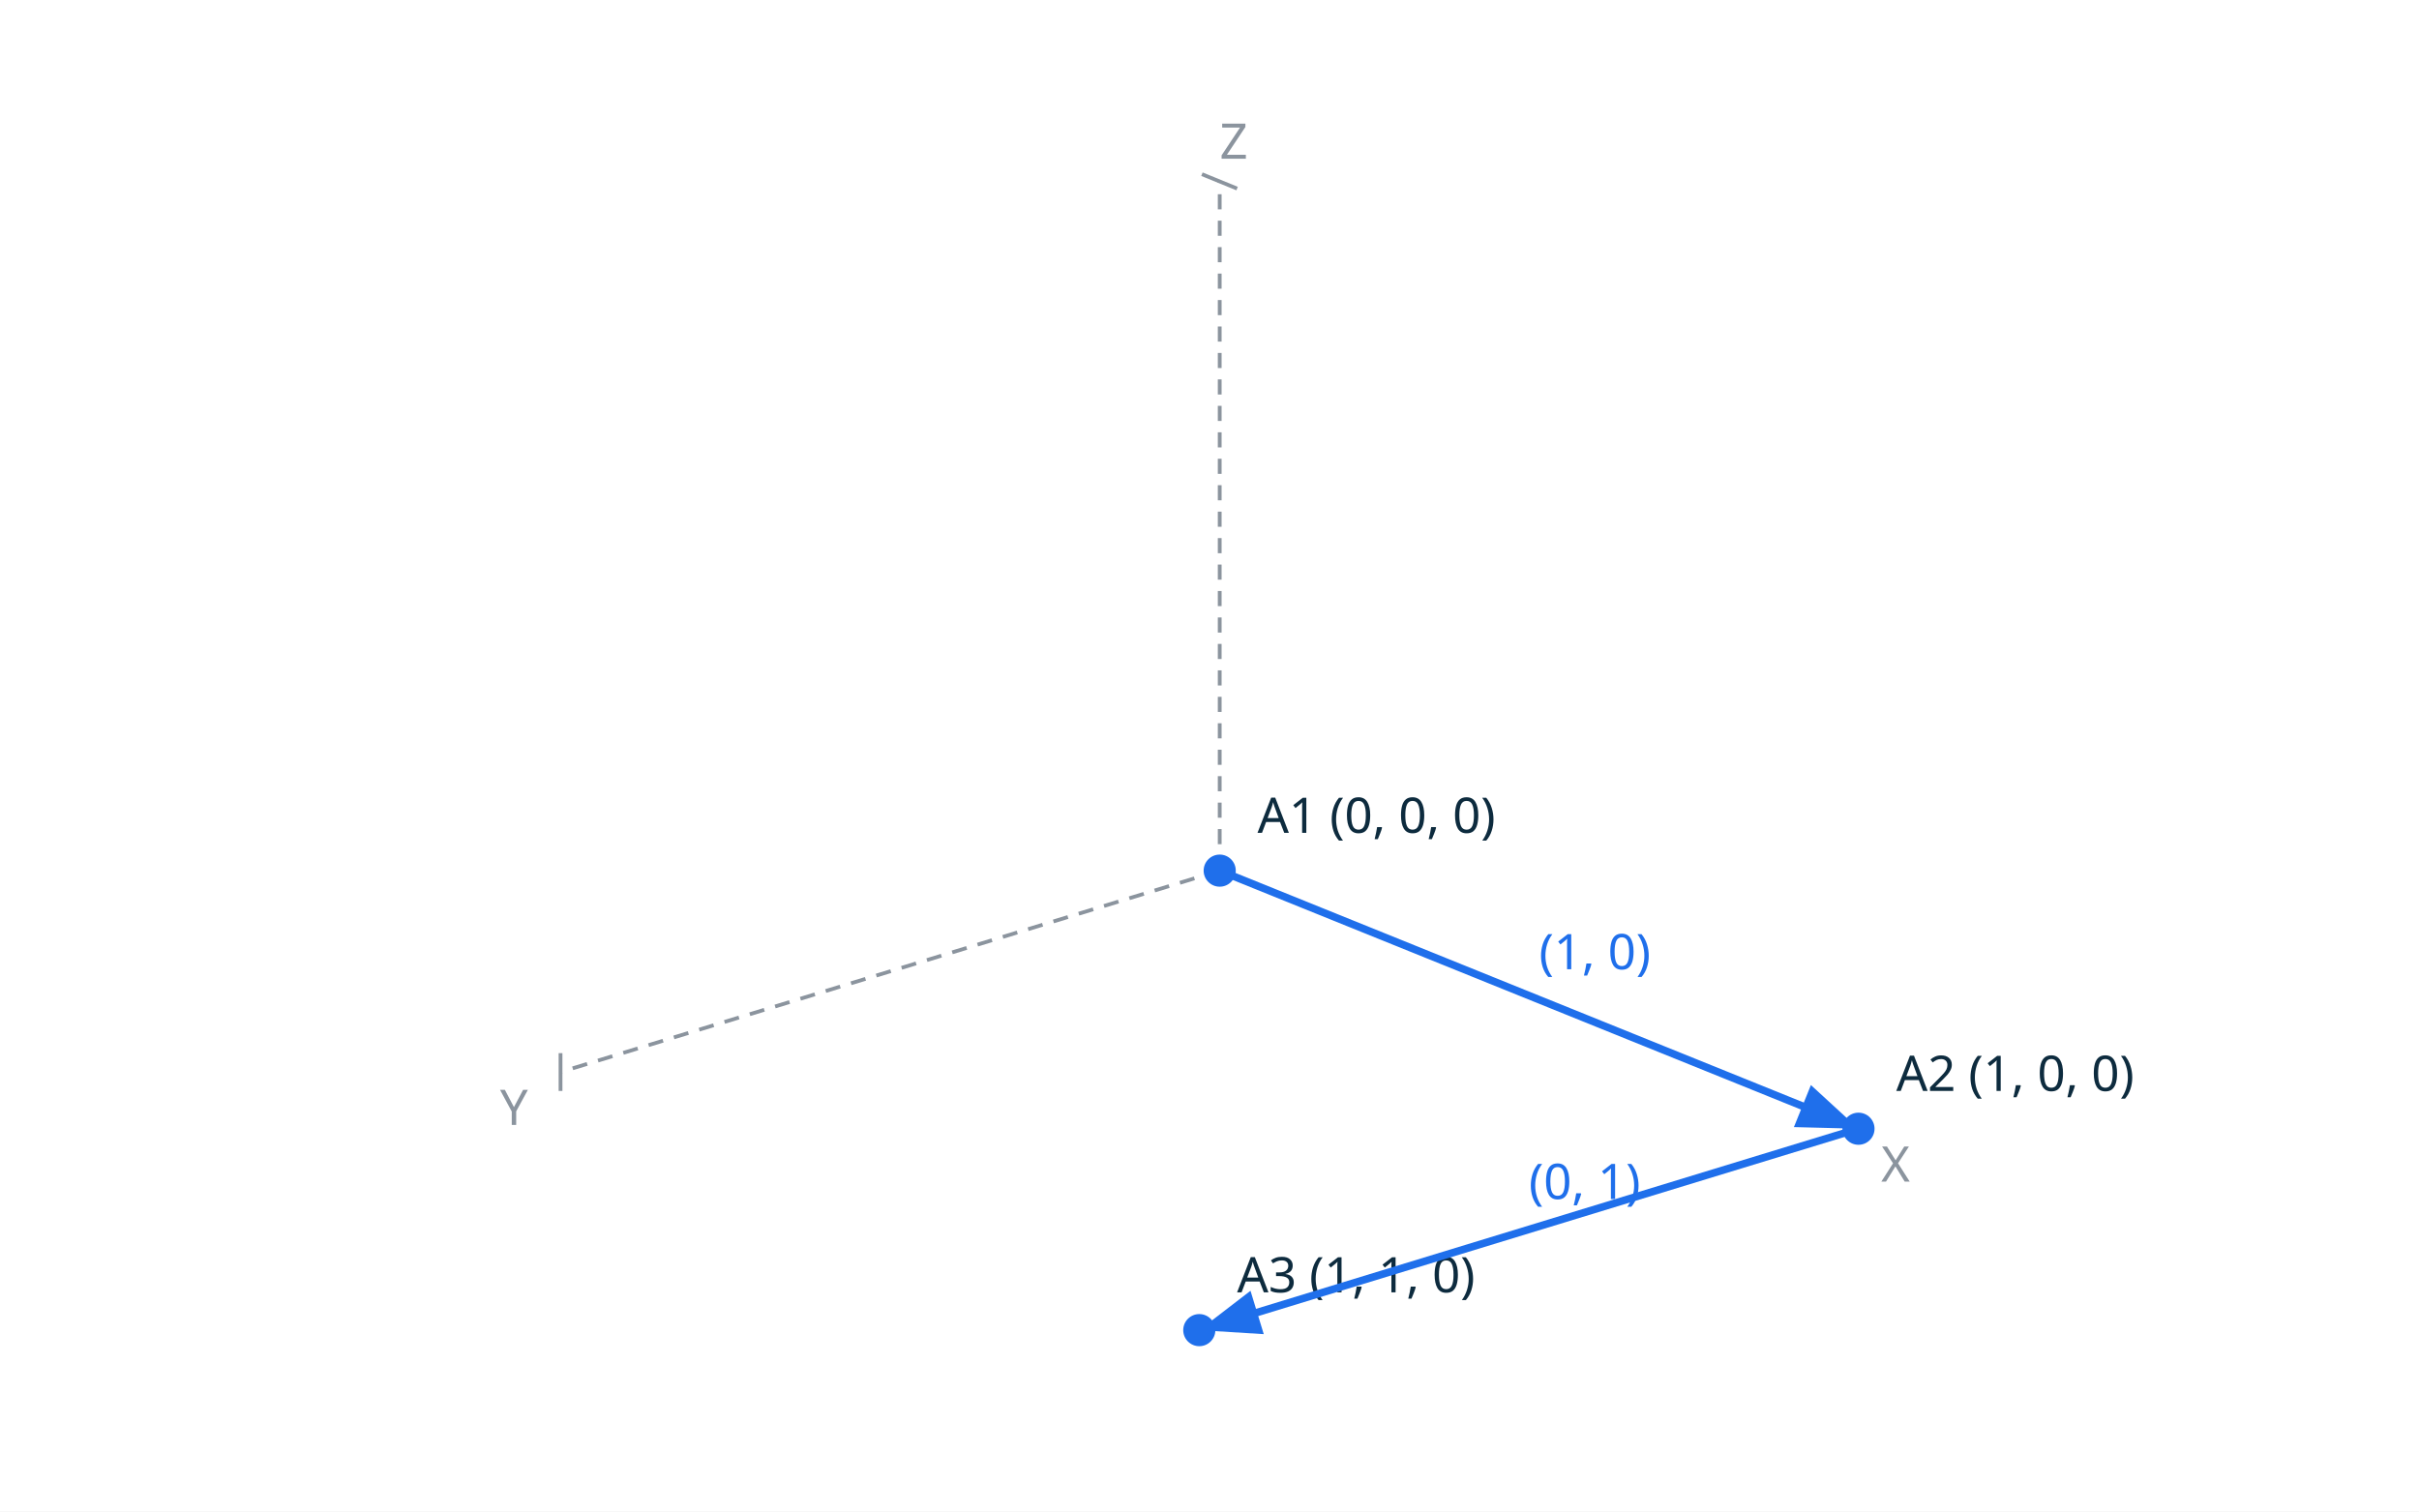
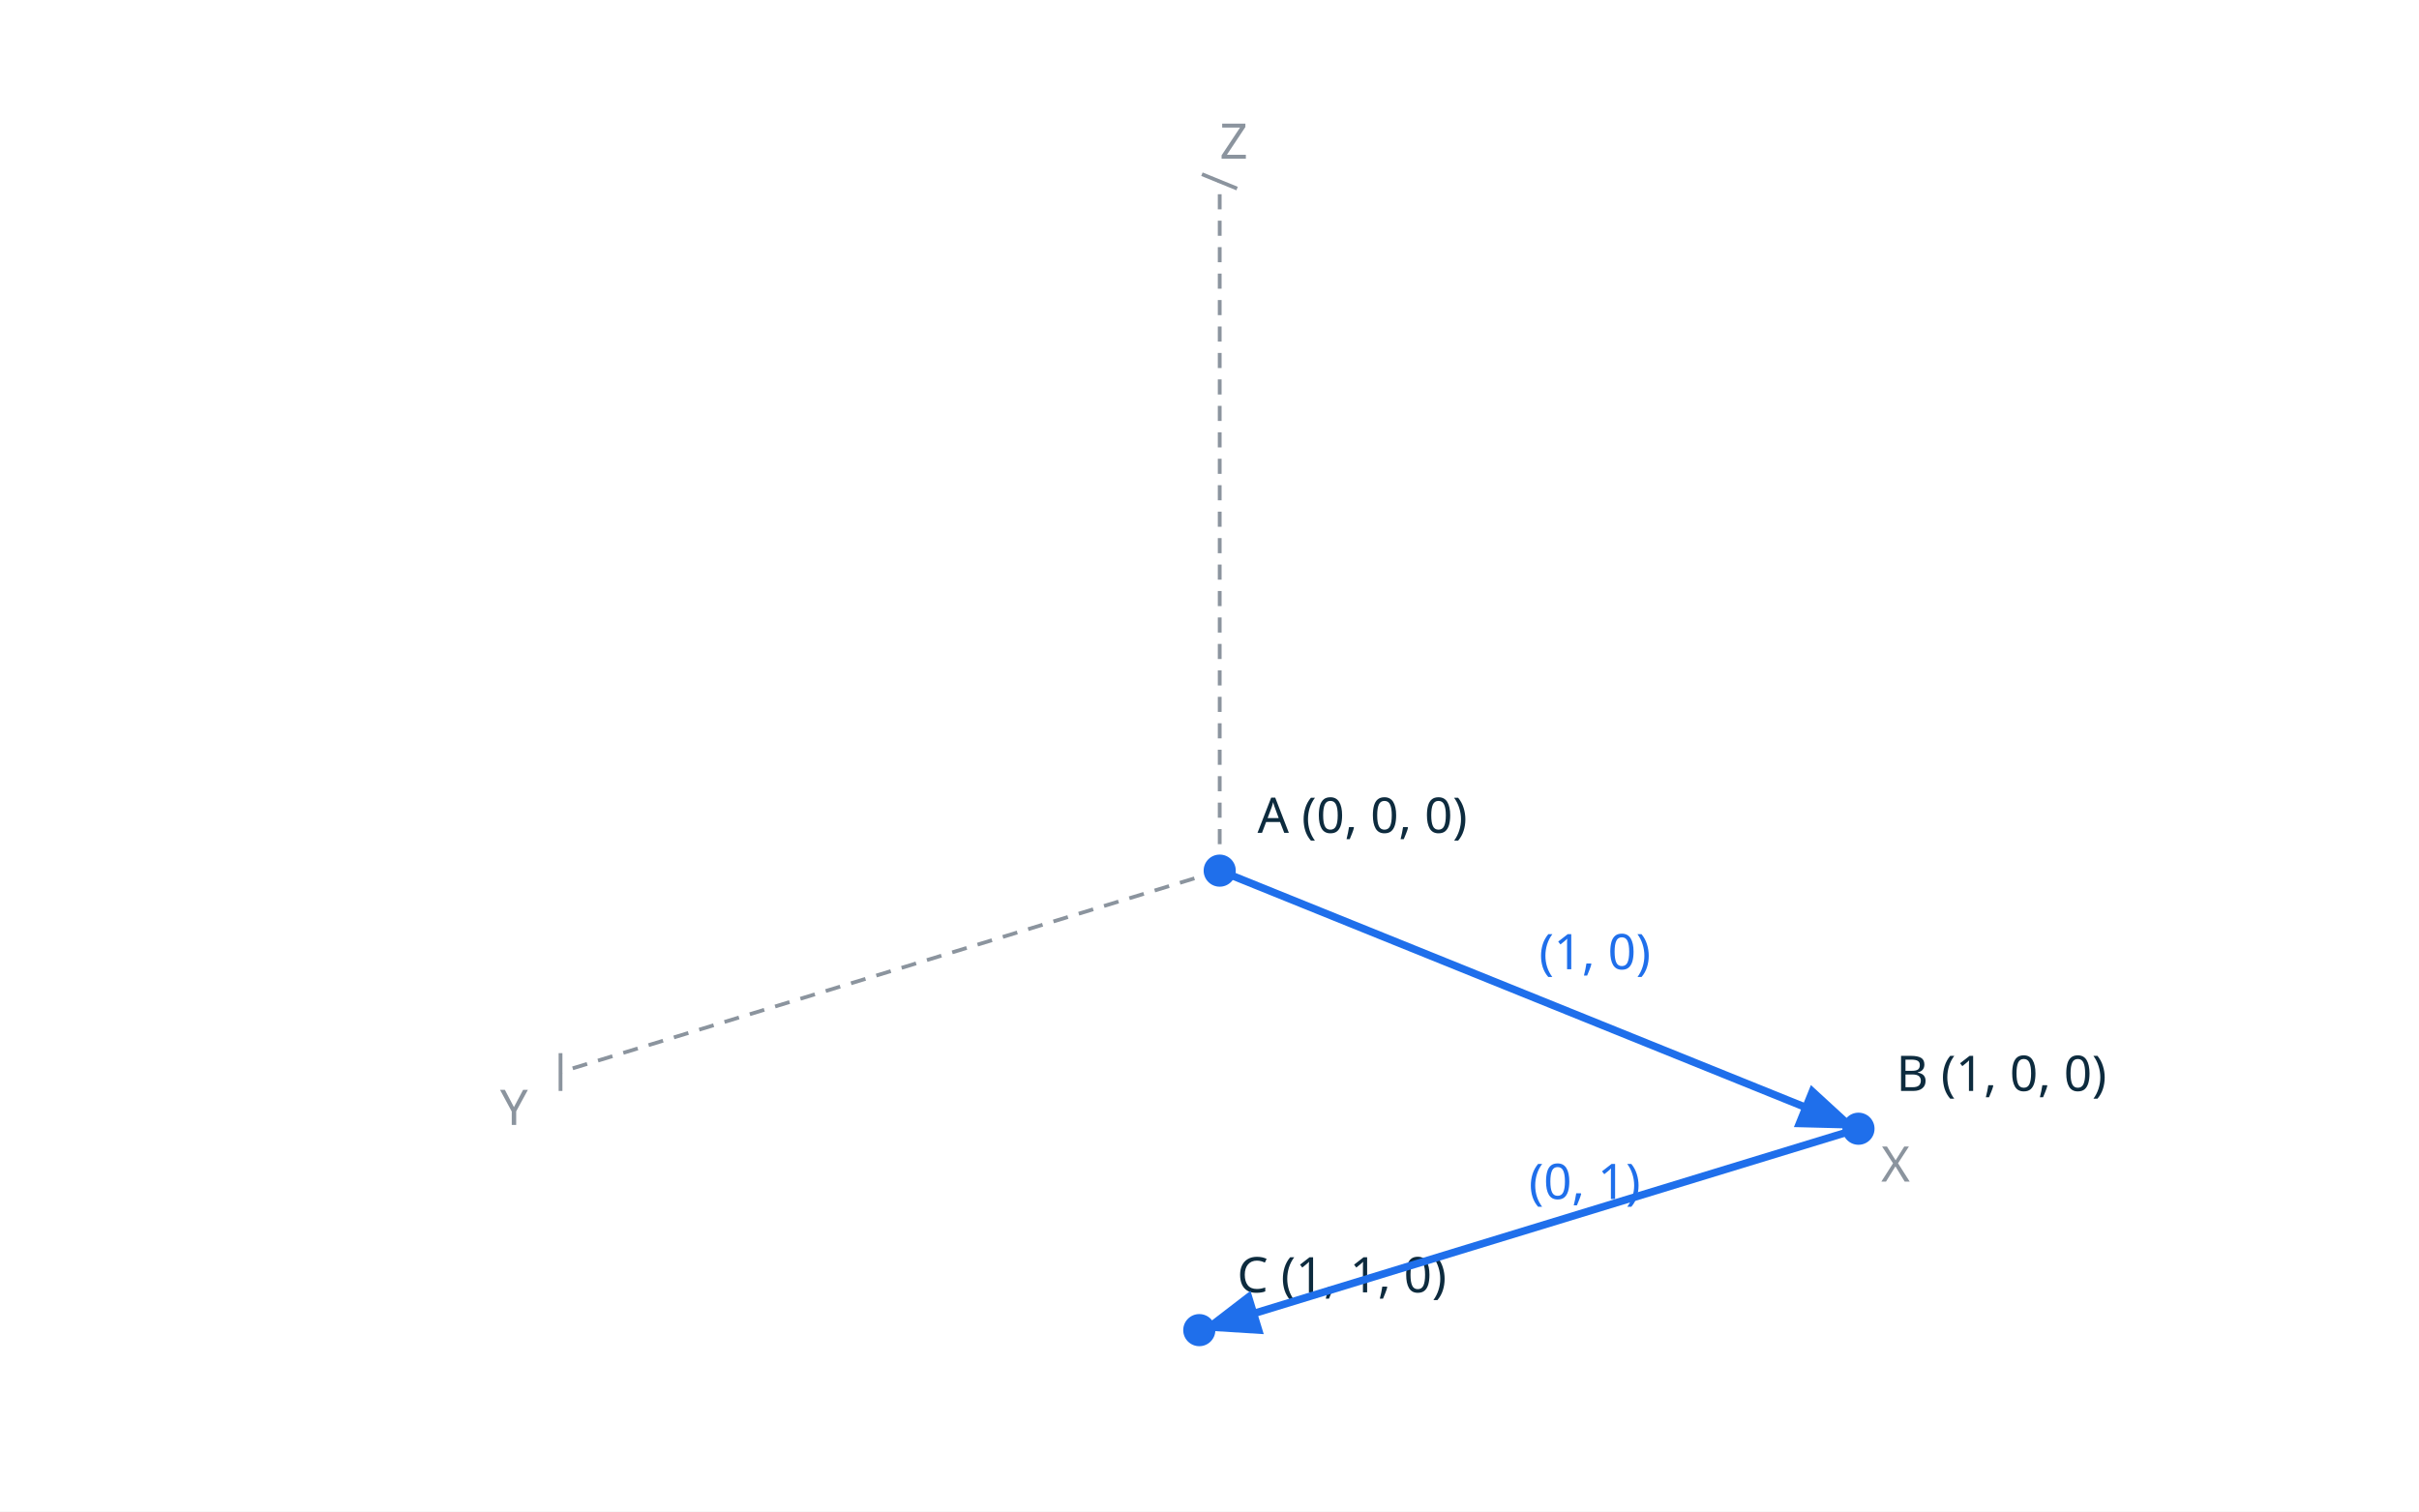
<svg xmlns="http://www.w3.org/2000/svg" viewBox="0 0 640 400" width="640" height="400">
  <rect width="640" height="400" fill="#ffffff" />
  <circle cx="322.7" cy="230.4" r="2.5" fill="#ffffff" stroke="#6e7781" stroke-width="1.0" />
  <circle cx="322.7" cy="230.4" r="2.5" fill="#ffffff" stroke="#6e7781" stroke-width="1.0" />
  <line x1="322.7" y1="230.4" x2="491.7" y2="298.7" stroke="#6e7781" stroke-width="1.0" stroke-dasharray="4 3" />
  <circle cx="491.7" cy="298.7" r="2.5" fill="#ffffff" stroke="#6e7781" stroke-width="1.0" />
  <circle cx="491.7" cy="298.7" r="2.5" fill="#ffffff" stroke="#6e7781" stroke-width="1.0" />
  <line x1="322.7" y1="230.4" x2="491.7" y2="298.7" stroke="#6e7781" stroke-width="1.0" stroke-dasharray="4 3" />
  <line x1="491.7" y1="298.7" x2="317.3" y2="352.0" stroke="#6e7781" stroke-width="1.0" stroke-dasharray="4 3" />
  <circle cx="491.7" cy="298.7" r="2.5" fill="#ffffff" stroke="#6e7781" stroke-width="1.0" />
  <circle cx="317.3" cy="352.0" r="2.5" fill="#ffffff" stroke="#6e7781" stroke-width="1.0" />
  <line x1="322.7" y1="230.4" x2="491.7" y2="298.7" stroke="#8b949e" stroke-width="1.0" stroke-dasharray="4 3" />
  <text x="497.7" y="312.7" fill="#8b949e" font-family="sans-serif" font-size="13">X</text>
  <line x1="322.7" y1="230.4" x2="148.3" y2="283.7" stroke="#8b949e" stroke-width="1.0" stroke-dasharray="4 3" />
  <text x="132.3" y="297.7" fill="#8b949e" font-family="sans-serif" font-size="13">Y</text>
  <line x1="322.7" y1="230.4" x2="322.7" y2="48.0" stroke="#8b949e" stroke-width="1.0" stroke-dasharray="4 3" />
  <text x="322.7" y="42.0" fill="#8b949e" font-family="sans-serif" font-size="13">Z</text>
  <circle cx="322.7" cy="230.4" r="2.5" fill="#8b949e" />
  <line x1="496.5" y1="297.2" x2="487.0" y2="300.1" stroke="#8b949e" stroke-width="1.0" />
  <line x1="148.3" y1="288.7" x2="148.3" y2="278.7" stroke="#8b949e" stroke-width="1.0" />
  <line x1="318.0" y1="46.1" x2="327.3" y2="49.9" stroke="#8b949e" stroke-width="1.0" />
  <circle cx="322.7" cy="230.4" r="5.0" fill="#1f6feb" stroke="#ffffff" stroke-width="1.5" />
-   <text x="332.7" y="220.4" fill="#0d2b3e" font-family="sans-serif" font-size="13">A1 (0, 0, 0)</text>
+   <text x="332.7" y="220.4" fill="#0d2b3e" font-family="sans-serif" font-size="13">A (0, 0, 0)</text>
  <circle cx="491.7" cy="298.7" r="5.0" fill="#1f6feb" stroke="#ffffff" stroke-width="1.5" />
-   <text x="501.7" y="288.7" fill="#0d2b3e" font-family="sans-serif" font-size="13">A2 (1, 0, 0)</text>
+   <text x="501.7" y="288.7" fill="#0d2b3e" font-family="sans-serif" font-size="13">B (1, 0, 0)</text>
  <circle cx="317.3" cy="352.0" r="5.0" fill="#1f6feb" stroke="#ffffff" stroke-width="1.5" />
-   <text x="327.3" y="342.0" fill="#0d2b3e" font-family="sans-serif" font-size="13">A3 (1, 1, 0)</text>
+   <text x="327.3" y="342.0" fill="#0d2b3e" font-family="sans-serif" font-size="13">C (1, 1, 0)</text>
  <defs>
    <marker id="arrow" markerWidth="10" markerHeight="10" refX="8" refY="3" orient="auto">
      <path d="M0,0 L8,3 L0,6 z" fill="#1a7f37" />
    </marker>
    <marker id="arrow1" markerWidth="10" markerHeight="10" refX="8" refY="3" orient="auto">
      <path d="M0,0 L8,3 L0,6 z" fill="#1f6feb" />
    </marker>
  </defs>
  <line x1="322.7" y1="230.4" x2="491.7" y2="298.7" stroke="#1f6feb" stroke-width="2.0" marker-end="url(#arrow1)" />
  <text x="407.2" y="256.5" fill="#1f6feb" font-family="sans-serif" font-size="13">(1, 0)</text>
  <line x1="491.7" y1="298.7" x2="317.3" y2="352.0" stroke="#1f6feb" stroke-width="2.0" marker-end="url(#arrow1)" />
  <text x="404.5" y="317.3" fill="#1f6feb" font-family="sans-serif" font-size="13">(0, 1)</text>
</svg>
